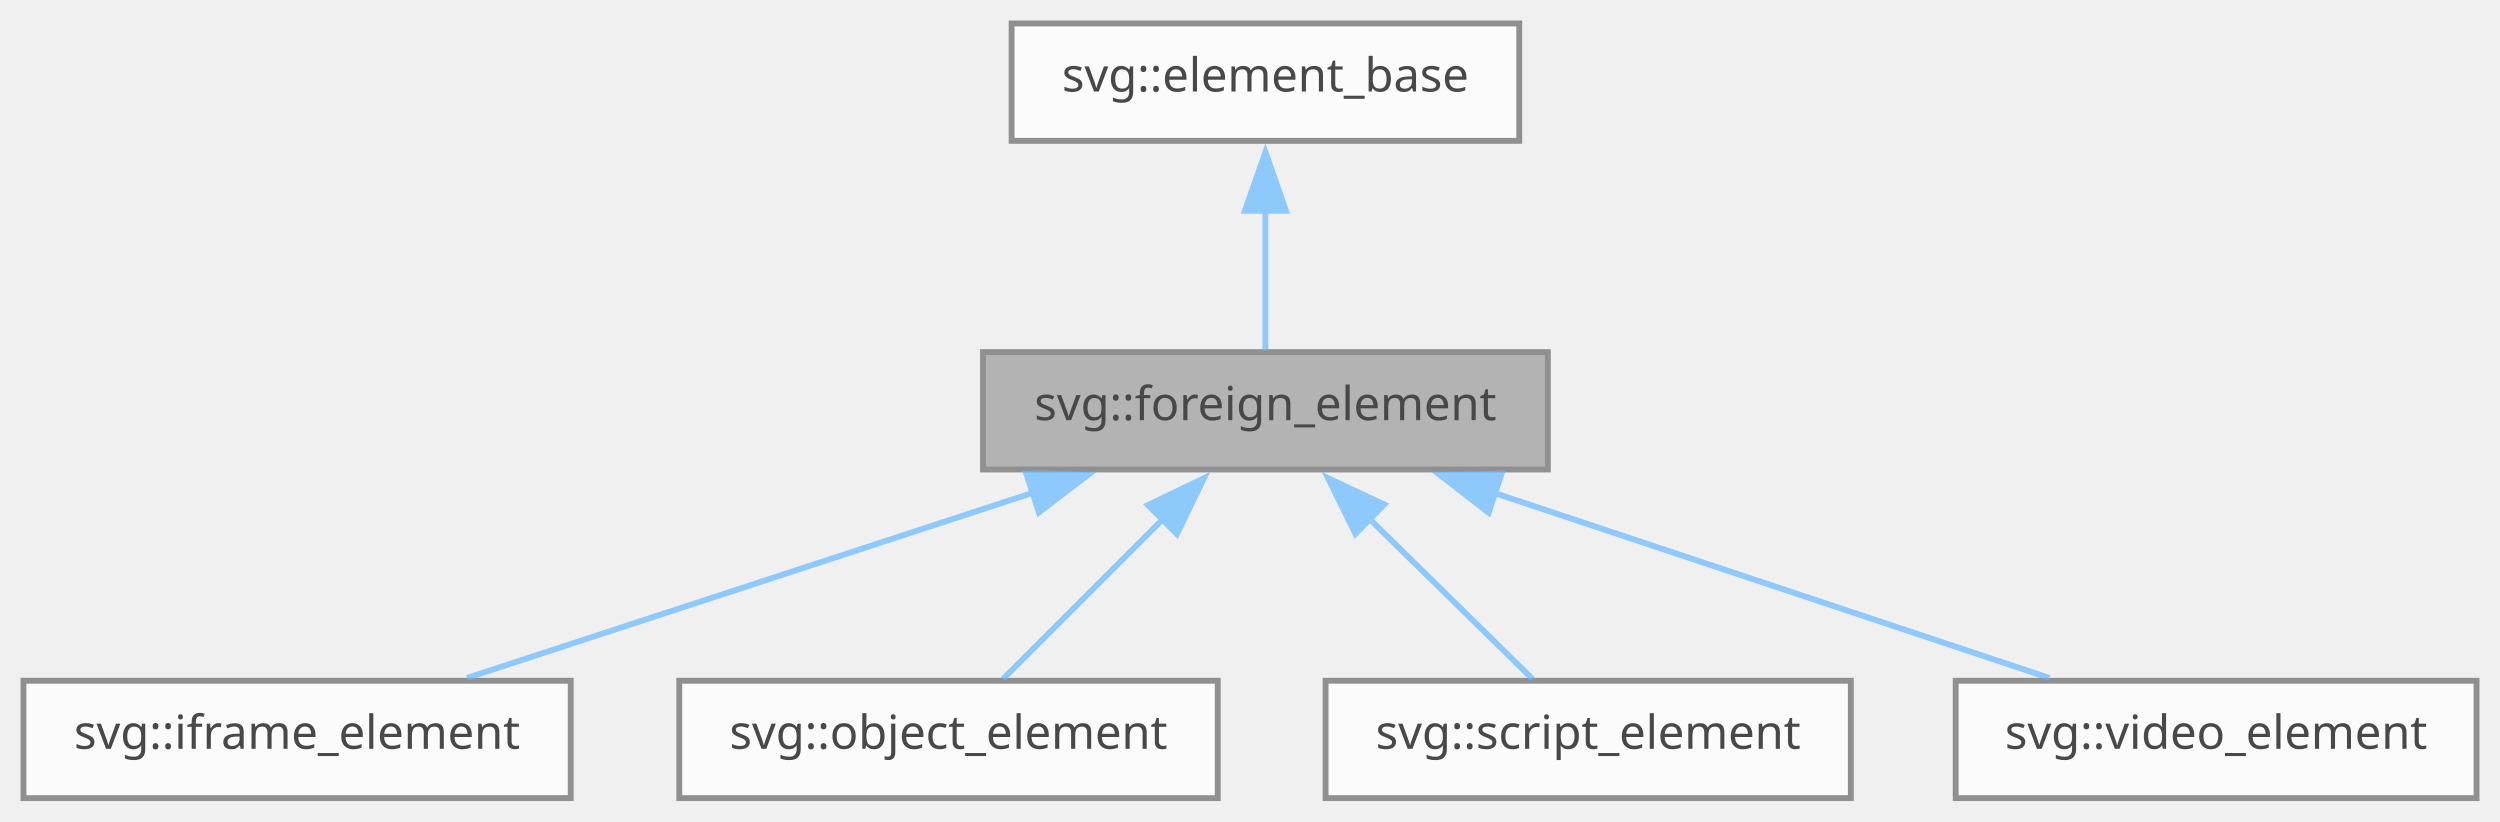
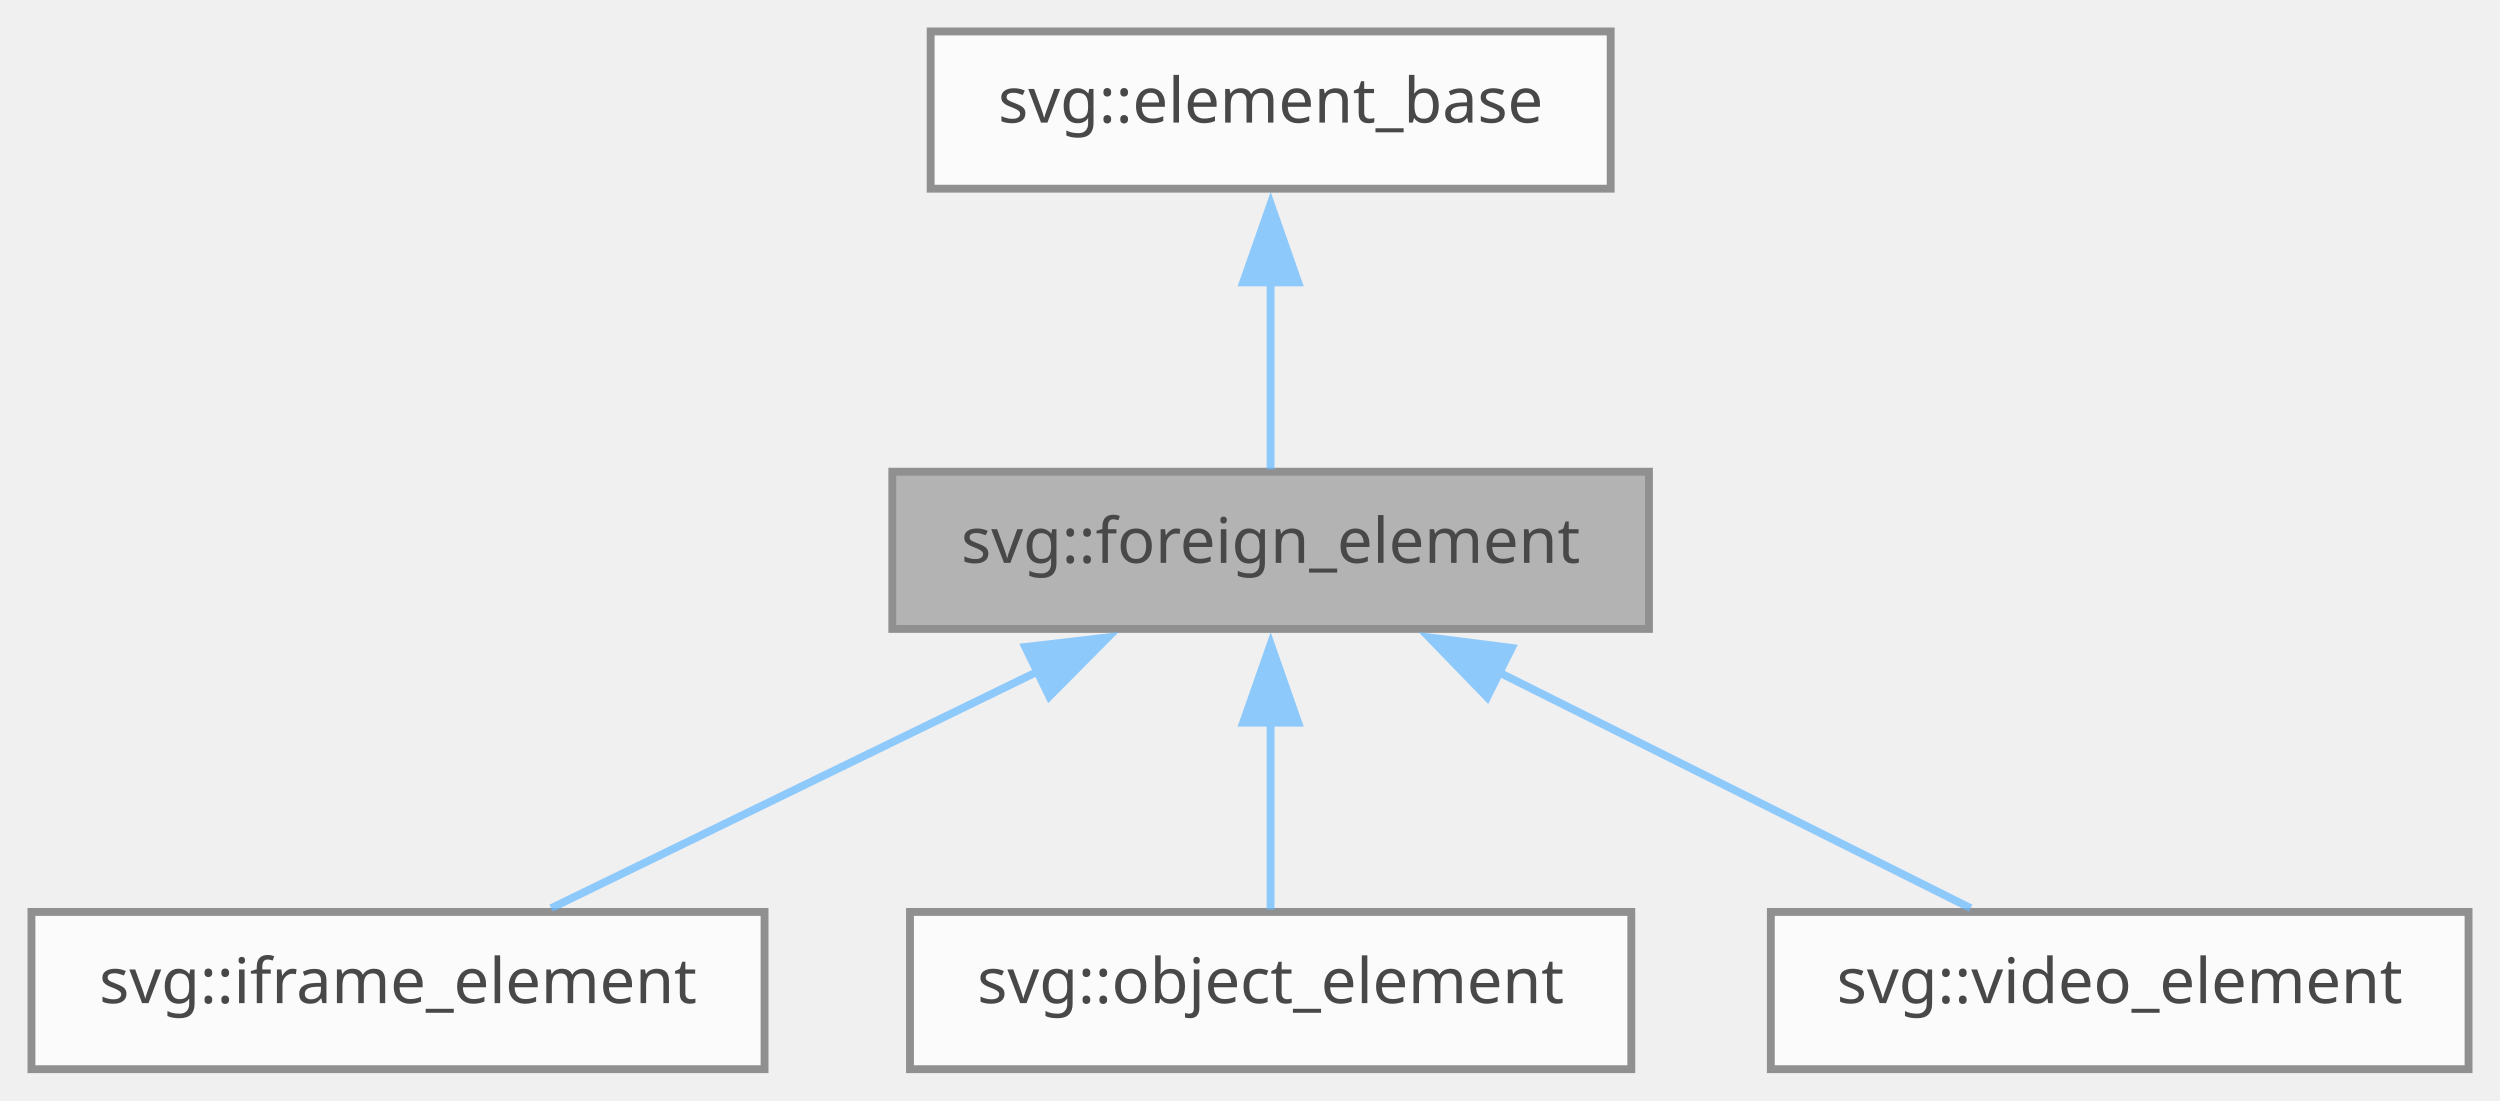
- <svg xmlns="http://www.w3.org/2000/svg" xmlns:xlink="http://www.w3.org/1999/xlink" width="426pt" height="140pt" viewBox="0.00 0.00 426.00 140.00">
+ <svg xmlns="http://www.w3.org/2000/svg" xmlns:xlink="http://www.w3.org/1999/xlink" width="318pt" height="140pt" viewBox="0.00 0.00 318.00 140.00">
  <svg id="main" version="1.1" xml:space="preserve">
    <style type="text/css">
.node, .edge {opacity: 0.7;}
.node.selected, .edge.selected {opacity: 1;}
.edge:hover path { stroke: red; }
.edge:hover polygon { stroke: red; fill: red; }
</style>
    <svg id="graph" class="graph">
      <g id="graph0" class="graph" transform="scale(1 1) rotate(0) translate(4 136)">
        <g id="Node000001" class="node">
          <g id="a_Node000001">
            <a xlink:title=" ">
-               <polygon fill="#999999" stroke="#666666" points="259.75,-76 163.5,-76 163.5,-56 259.75,-56 259.75,-76" />
-               <text text-anchor="middle" x="211.62" y="-64.4" font-family="SourceSans" font-size="8.00">svg::foreign_element</text>
+               <polygon fill="#999999" stroke="#666666" points="205.75,-76 109.5,-76 109.5,-56 205.75,-56 205.75,-76" />
+               <text text-anchor="middle" x="157.62" y="-64.4" font-family="SourceSans" font-size="8.00">svg::foreign_element</text>
            </a>
          </g>
        </g>
        <g id="Node000003" class="node">
          <g id="a_Node000003">
            <a xlink:href="group__elements.html#structsvg_1_1iframe__element" target="_top" xlink:title="iframe HTML object embedded in SVG container. NB: HTML elements video/audio/iframe/canvas can be used...">
              <polygon fill="white" stroke="#666666" points="93.25,-20 0,-20 0,0 93.25,0 93.25,-20" />
              <text text-anchor="middle" x="46.62" y="-8.4" font-family="SourceSans" font-size="8.00">svg::iframe_element</text>
            </a>
          </g>
        </g>
        <g id="edge2_Node000001_Node000003" class="edge">
          <g id="a_edge2_Node000001_Node000003">
            <a xlink:title=" ">
-               <path fill="none" stroke="#63b8ff" d="M172.05,-52.05C142.35,-42.33 102.35,-29.24 75.59,-20.48" />
-               <polygon fill="#63b8ff" stroke="#63b8ff" points="170.85,-55.34 181.45,-55.12 173.03,-48.69 170.85,-55.34" />
+               <path fill="none" stroke="#63b8ff" d="M128.05,-50.61C108.43,-41.07 83.24,-28.81 66.11,-20.48" />
+               <polygon fill="#63b8ff" stroke="#63b8ff" points="126.41,-53.7 136.93,-54.93 129.47,-47.41 126.41,-53.7" />
            </a>
          </g>
        </g>
        <g id="Node000004" class="node">
          <g id="a_Node000004">
            <a xlink:href="group__elements.html#structsvg_1_1object__element" target="_top" xlink:title="HTML object embedded in SVG container. Unlike image_elements, object_elements are not locked down for...">
              <polygon fill="white" stroke="#666666" points="203.5,-20 111.75,-20 111.75,0 203.5,0 203.5,-20" />
              <text text-anchor="middle" x="157.62" y="-8.4" font-family="SourceSans" font-size="8.00">svg::object_element</text>
            </a>
          </g>
        </g>
        <g id="edge3_Node000001_Node000004" class="edge">
          <g id="a_edge3_Node000001_Node000004">
            <a xlink:title=" ">
-               <path fill="none" stroke="#63b8ff" d="M194.19,-47.57C185.12,-38.5 174.4,-27.78 166.92,-20.3" />
-               <polygon fill="#63b8ff" stroke="#63b8ff" points="191.6,-49.93 201.15,-54.52 196.55,-44.98 191.6,-49.93" />
+               <path fill="none" stroke="#63b8ff" d="M157.62,-44.13C157.62,-35.9 157.62,-26.85 157.62,-20.3" />
+               <polygon fill="#63b8ff" stroke="#63b8ff" points="154.13,-44.08 157.63,-54.08 161.13,-44.08 154.13,-44.08" />
            </a>
          </g>
        </g>
        <g id="Node000005" class="node">
          <g id="a_Node000005">
-             <a xlink:href="group__elements.html#structsvg_1_1script__element" target="_top" xlink:title=" ">
-               <polygon fill="white" stroke="#666666" points="311.38,-20 221.88,-20 221.88,0 311.38,0 311.38,-20" />
-               <text text-anchor="middle" x="266.62" y="-8.4" font-family="SourceSans" font-size="8.00">svg::script_element</text>
+             <a xlink:href="group__elements.html#structsvg_1_1video__element" target="_top" xlink:title="video HTML object embedded in SVG container. NB: HTML elements video/audio/iframe/canvas can be used ...">
+               <polygon fill="white" stroke="#666666" points="310,-20 221.25,-20 221.25,0 310,0 310,-20" />
+               <text text-anchor="middle" x="265.62" y="-8.4" font-family="SourceSans" font-size="8.00">svg::video_element</text>
            </a>
          </g>
        </g>
        <g id="edge4_Node000001_Node000005" class="edge">
          <g id="a_edge4_Node000001_Node000005">
            <a xlink:title=" ">
-               <path fill="none" stroke="#63b8ff" d="M229.38,-47.57C238.62,-38.5 249.54,-27.78 257.15,-20.3" />
-               <polygon fill="#63b8ff" stroke="#63b8ff" points="226.97,-45.03 222.29,-54.53 231.87,-50.03 226.97,-45.03" />
-             </a>
-           </g>
-         </g>
-         <g id="Node000006" class="node">
-           <g id="a_Node000006">
-             <a xlink:href="group__elements.html#structsvg_1_1video__element" target="_top" xlink:title="video HTML object embedded in SVG container. NB: HTML elements video/audio/iframe/canvas can be used ...">
-               <polygon fill="white" stroke="#666666" points="418,-20 329.25,-20 329.25,0 418,0 418,-20" />
-               <text text-anchor="middle" x="373.62" y="-8.4" font-family="SourceSans" font-size="8.00">svg::video_element</text>
-             </a>
-           </g>
-         </g>
-         <g id="edge5_Node000001_Node000006" class="edge">
-           <g id="a_edge5_Node000001_Node000006">
-             <a xlink:title=" ">
-               <path fill="none" stroke="#63b8ff" d="M250.48,-52.05C279.64,-42.33 318.91,-29.24 345.19,-20.48" />
-               <polygon fill="#63b8ff" stroke="#63b8ff" points="249.66,-48.63 241.28,-55.12 251.87,-55.27 249.66,-48.63" />
+               <path fill="none" stroke="#63b8ff" d="M186.66,-50.48C205.71,-40.96 230.07,-28.78 246.67,-20.48" />
+               <polygon fill="#63b8ff" stroke="#63b8ff" points="185.17,-47.31 177.79,-54.92 188.3,-53.58 185.17,-47.31" />
            </a>
          </g>
        </g>
        <g id="Node000002" class="node">
          <g id="a_Node000002">
            <a xlink:href="group__elements.html#structsvg_1_1element__base" target="_top" xlink:title="Abstract base class for all SVG Elements.">
-               <polygon fill="white" stroke="#666666" points="254.88,-132 168.38,-132 168.38,-112 254.88,-112 254.88,-132" />
-               <text text-anchor="middle" x="211.62" y="-120.4" font-family="SourceSans" font-size="8.00">svg::element_base</text>
+               <polygon fill="white" stroke="#666666" points="200.88,-132 114.38,-132 114.38,-112 200.88,-112 200.88,-132" />
+               <text text-anchor="middle" x="157.62" y="-120.4" font-family="SourceSans" font-size="8.00">svg::element_base</text>
            </a>
          </g>
        </g>
        <g id="edge1_Node000001_Node000002" class="edge">
          <g id="a_edge1_Node000001_Node000002">
            <a xlink:title=" ">
-               <path fill="none" stroke="#63b8ff" d="M211.62,-100.13C211.62,-91.9 211.62,-82.85 211.62,-76.3" />
-               <polygon fill="#63b8ff" stroke="#63b8ff" points="208.13,-100.08 211.63,-110.08 215.13,-100.08 208.13,-100.08" />
+               <path fill="none" stroke="#63b8ff" d="M157.62,-100.13C157.62,-91.9 157.62,-82.85 157.62,-76.3" />
+               <polygon fill="#63b8ff" stroke="#63b8ff" points="154.13,-100.08 157.63,-110.08 161.13,-100.08 154.13,-100.08" />
            </a>
          </g>
        </g>
      </g>
    </svg>
  </svg>
  <style type="text/css">

[data-mouse-over-selected='false'] { opacity: 0.7; }
[data-mouse-over-selected='true']  { opacity: 1.0; }

</style>
</svg>
